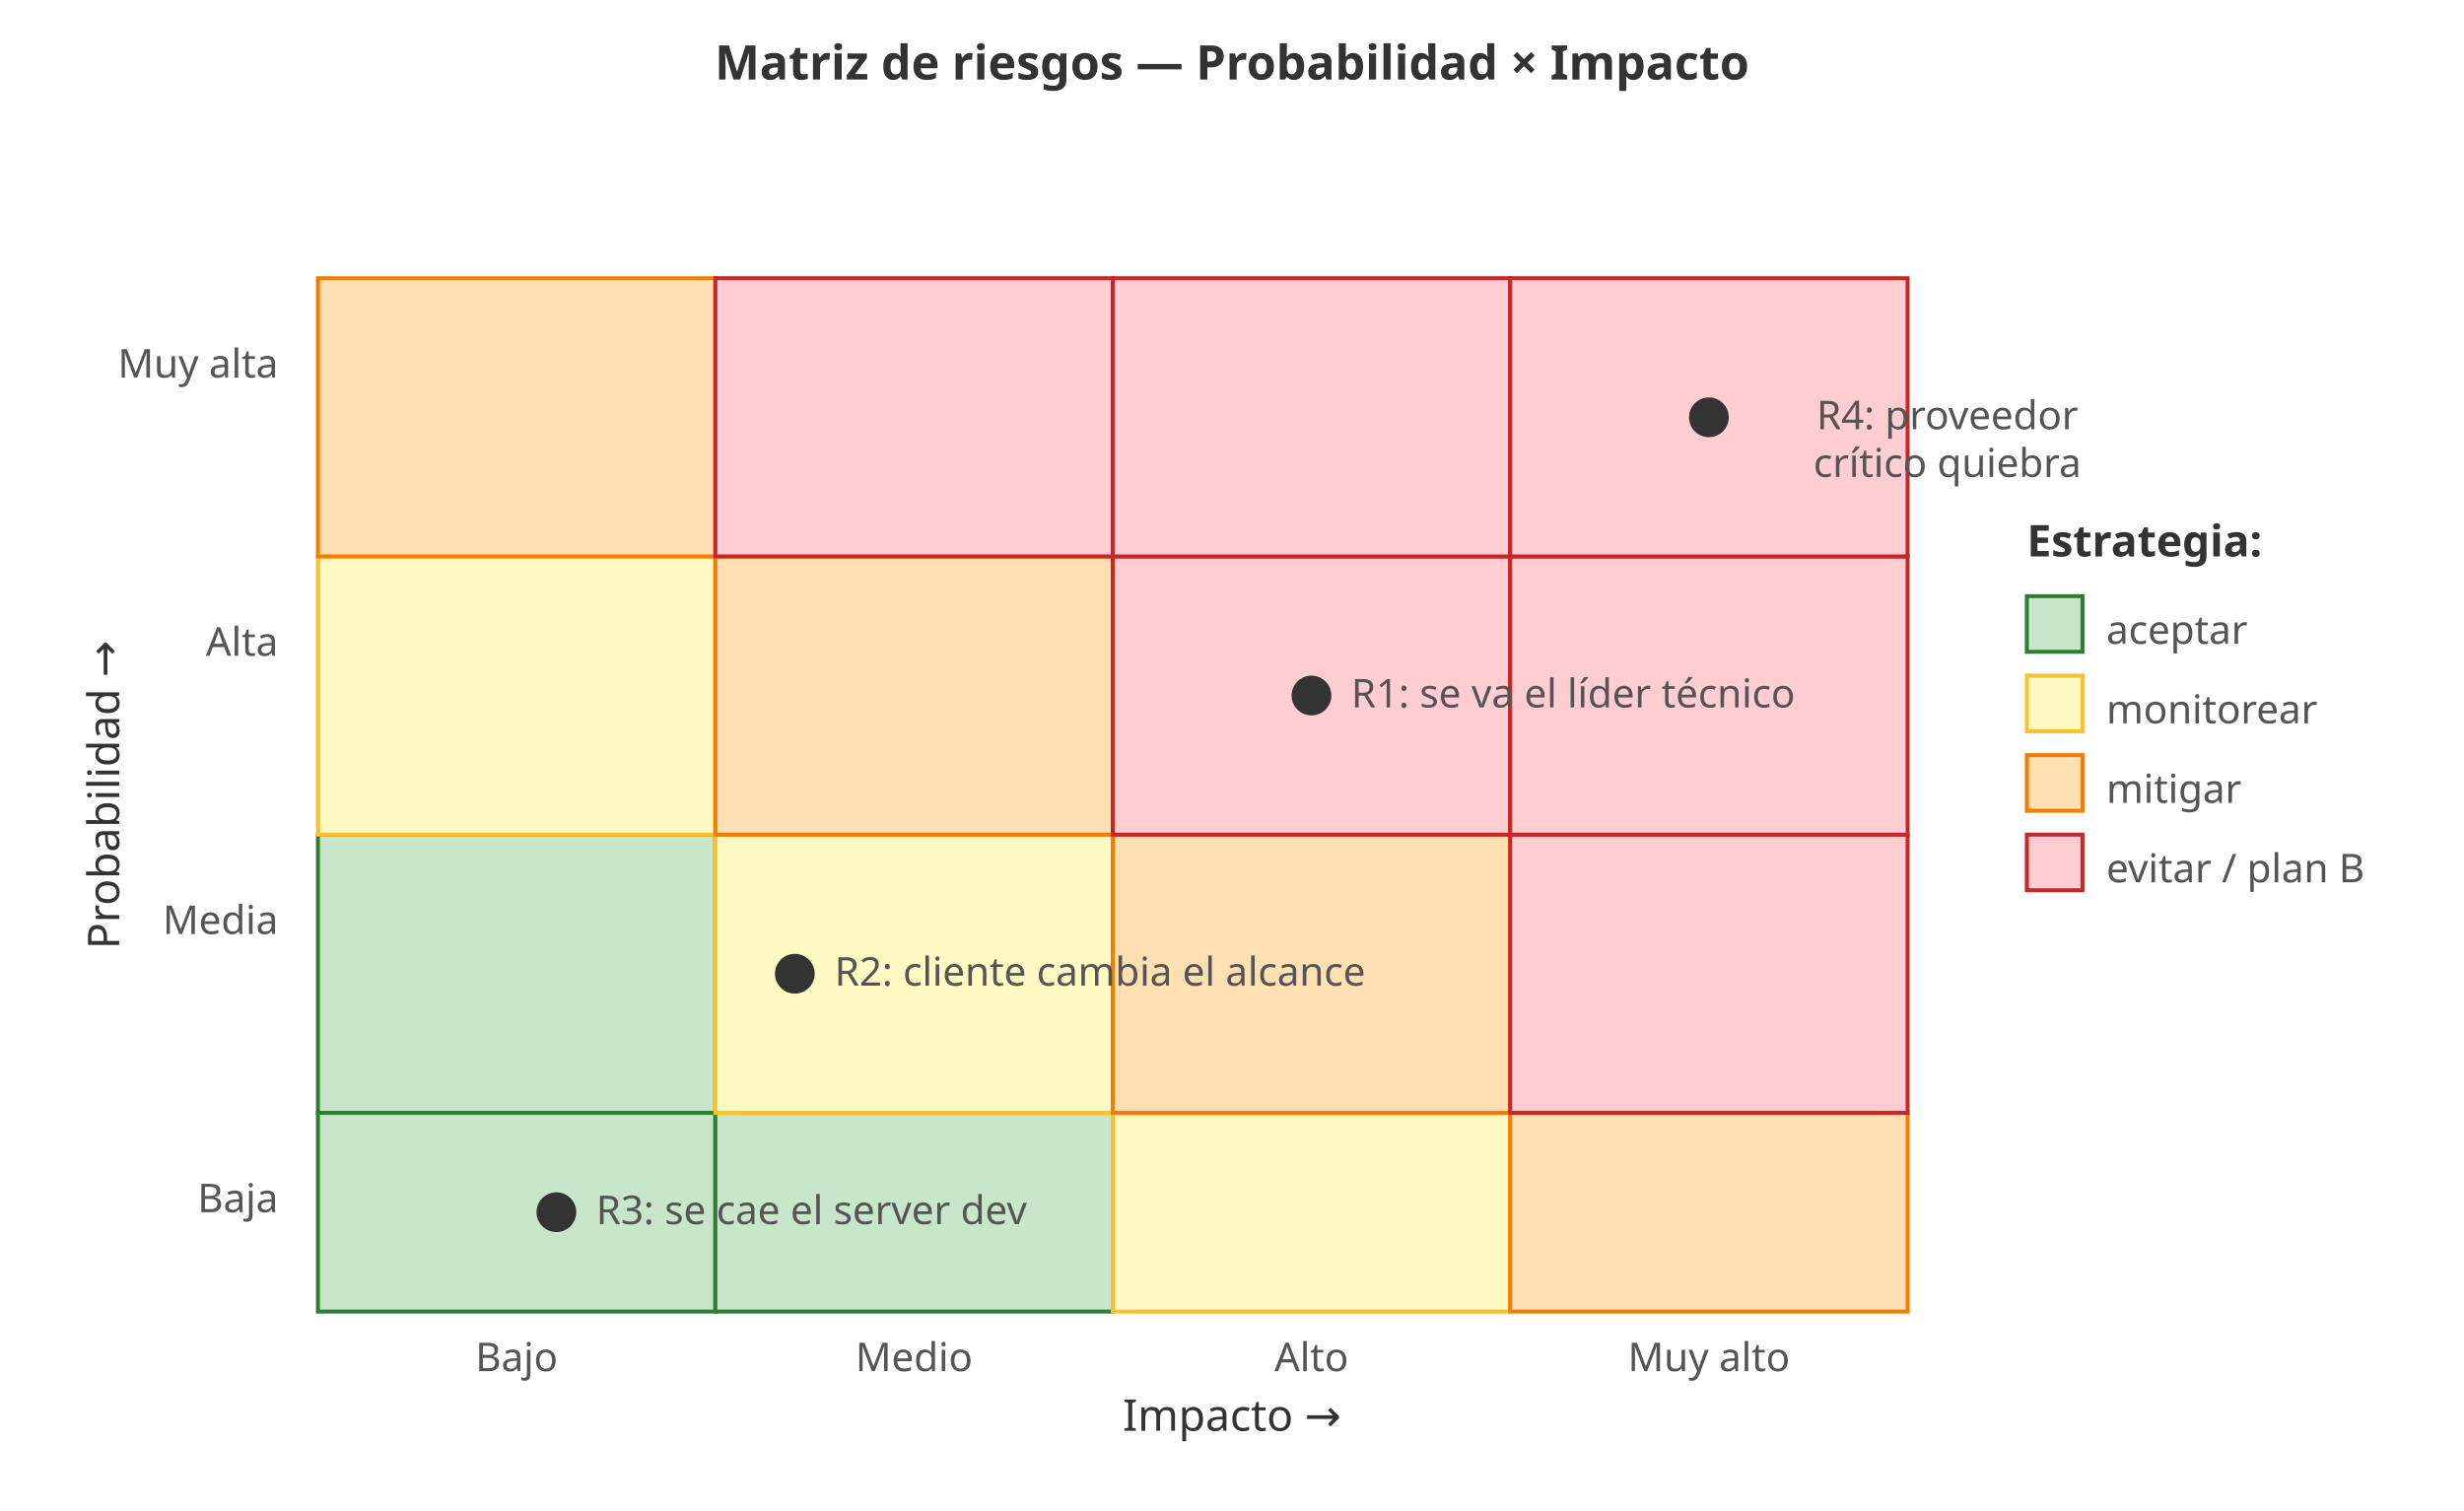
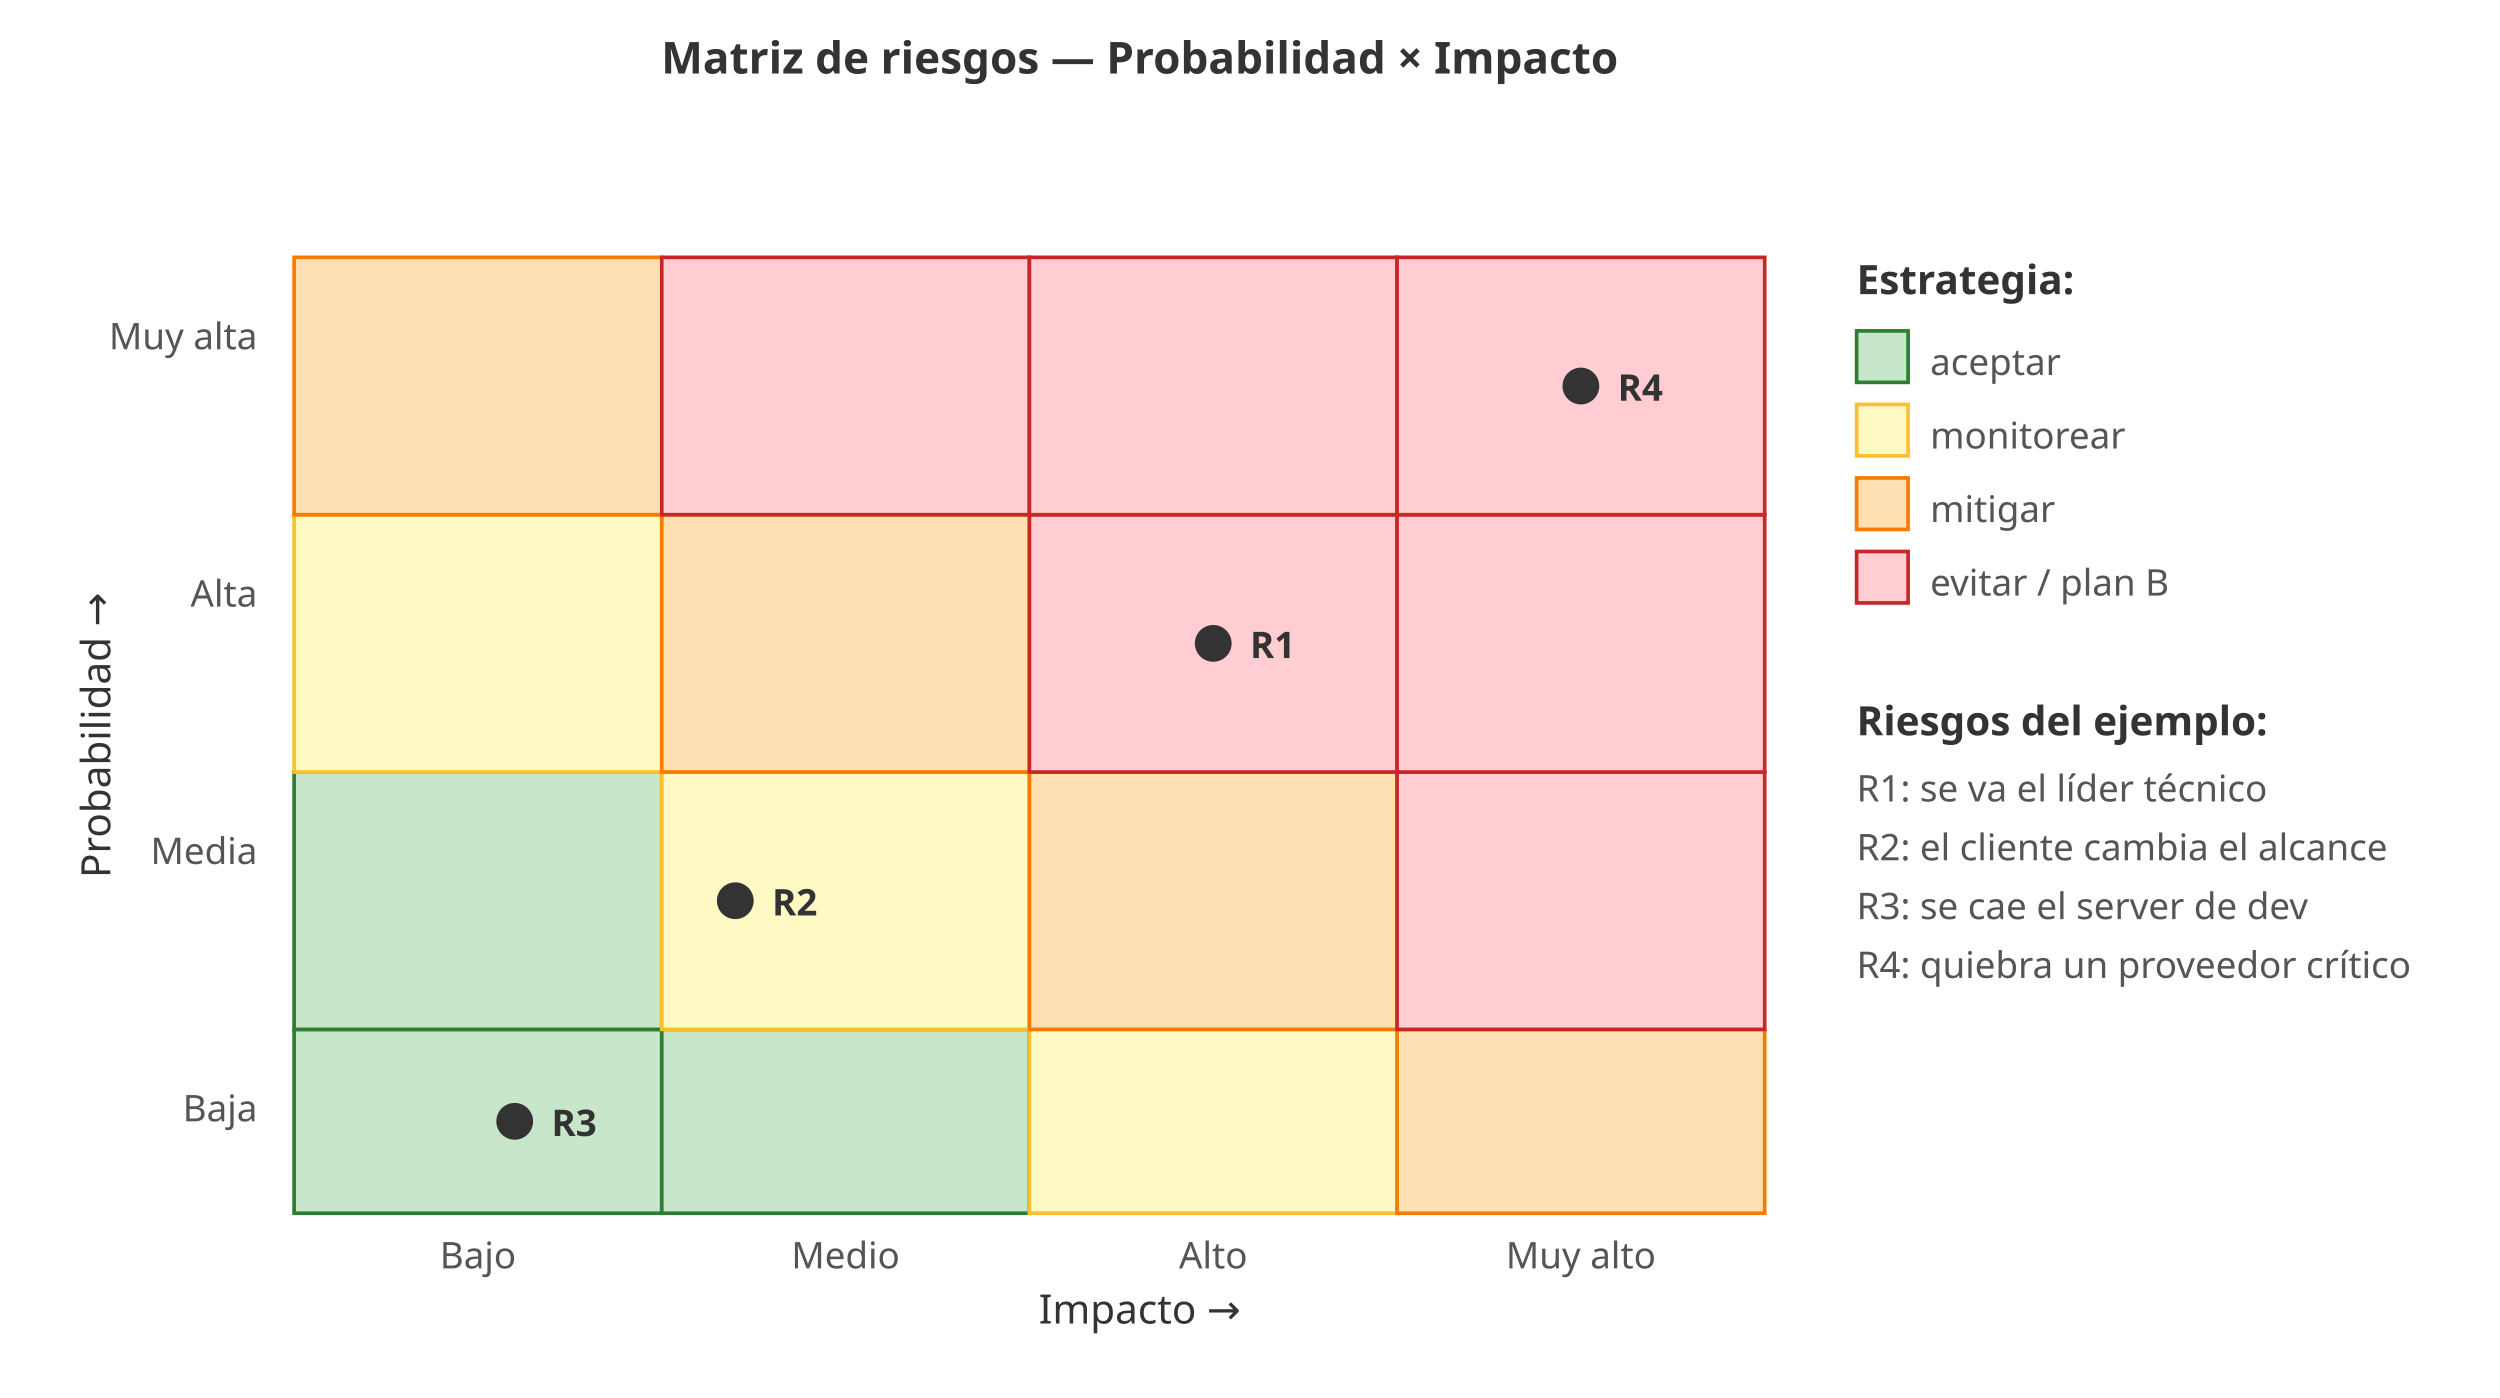
- <svg xmlns="http://www.w3.org/2000/svg" viewBox="0 0 620 380" width="100%" role="img" aria-label="Matriz de riesgos probabilidad x impacto">
+ <svg xmlns="http://www.w3.org/2000/svg" viewBox="0 0 680 380" width="100%" role="img" aria-label="Matriz de riesgos probabilidad x impacto">
  <style>
    .t{font-family:sans-serif;font-size:12px;font-weight:bold;fill:#333}
    .s{font-family:sans-serif;font-size:11px;fill:#333}
    .ss{font-family:sans-serif;font-size:10px;fill:#555}
    .verde{fill:#c8e6c9;stroke:#2e7d32;stroke-width:1}
    .amar{fill:#fff9c4;stroke:#fbc02d;stroke-width:1}
    .naranja{fill:#ffe0b2;stroke:#f57c00;stroke-width:1}
    .rojo{fill:#ffcdd2;stroke:#c62828;stroke-width:1}
    .lbl{font-family:sans-serif;font-size:10px;fill:#333;font-weight:bold}
    .dot{fill:#333}
  </style>
-   <text x="310" y="20" text-anchor="middle" class="t">Matriz de riesgos — Probabilidad × Impacto</text>
-   <text x="310" y="360" text-anchor="middle" class="s">Impacto →</text>
-   <text x="30" y="200" transform="rotate(-90 30 200)" text-anchor="middle" class="s">Probabilidad →</text>
-   <text x="130" y="345" text-anchor="middle" class="ss">Bajo</text>
-   <text x="230" y="345" text-anchor="middle" class="ss">Medio</text>
-   <text x="330" y="345" text-anchor="middle" class="ss">Alto</text>
-   <text x="430" y="345" text-anchor="middle" class="ss">Muy alto</text>
-   <text x="70" y="305" text-anchor="end" class="ss">Baja</text>
-   <text x="70" y="235" text-anchor="end" class="ss">Media</text>
-   <text x="70" y="165" text-anchor="end" class="ss">Alta</text>
-   <text x="70" y="95" text-anchor="end" class="ss">Muy alta</text>
+   <text x="310" y="20" class="t" style="text-anchor:middle">Matriz de riesgos — Probabilidad × Impacto</text>
+   <text x="310" y="360" class="s" style="text-anchor:middle">Impacto →</text>
+   <text x="30" y="200" transform="rotate(-90 30 200)" class="s" style="text-anchor:middle">Probabilidad →</text>
+   <text x="130" y="345" class="ss" style="text-anchor:middle">Bajo</text>
+   <text x="230" y="345" class="ss" style="text-anchor:middle">Medio</text>
+   <text x="330" y="345" class="ss" style="text-anchor:middle">Alto</text>
+   <text x="430" y="345" class="ss" style="text-anchor:middle">Muy alto</text>
+   <text x="70" y="305" class="ss" style="text-anchor:end">Baja</text>
+   <text x="70" y="235" class="ss" style="text-anchor:end">Media</text>
+   <text x="70" y="165" class="ss" style="text-anchor:end">Alta</text>
+   <text x="70" y="95" class="ss" style="text-anchor:end">Muy alta</text>
  <rect class="verde" x="80" y="280" width="100" height="50" />
  <rect class="verde" x="180" y="280" width="100" height="50" />
  <rect class="amar" x="280" y="280" width="100" height="50" />
  <rect class="naranja" x="380" y="280" width="100" height="50" />
  <rect class="verde" x="80" y="210" width="100" height="70" />
  <rect class="amar" x="180" y="210" width="100" height="70" />
  <rect class="naranja" x="280" y="210" width="100" height="70" />
  <rect class="rojo" x="380" y="210" width="100" height="70" />
  <rect class="amar" x="80" y="140" width="100" height="70" />
  <rect class="naranja" x="180" y="140" width="100" height="70" />
  <rect class="rojo" x="280" y="140" width="100" height="70" />
  <rect class="rojo" x="380" y="140" width="100" height="70" />
  <rect class="naranja" x="80" y="70" width="100" height="70" />
  <rect class="rojo" x="180" y="70" width="100" height="70" />
  <rect class="rojo" x="280" y="70" width="100" height="70" />
  <rect class="rojo" x="380" y="70" width="100" height="70" />
  <g>
    <circle class="dot" cx="330" cy="175" r="5" fill="#c62828" />
-     <text x="340" y="178" class="ss">R1: se va el líder técnico</text>
+     <text x="340" y="179" class="lbl">R1</text>
  </g>
  <g>
    <circle class="dot" cx="200" cy="245" r="5" fill="#f57c00" />
-     <text x="210" y="248" class="ss">R2: cliente cambia el alcance</text>
+     <text x="210" y="249" class="lbl">R2</text>
  </g>
  <g>
    <circle class="dot" cx="140" cy="305" r="5" fill="#2e7d32" />
-     <text x="150" y="308" class="ss">R3: se cae el server dev</text>
+     <text x="150" y="309" class="lbl">R3</text>
  </g>
  <g>
    <circle class="dot" cx="430" cy="105" r="5" fill="#c62828" />
-     <text x="490" y="108" class="ss" text-anchor="middle">R4: proveedor</text>
-     <text x="490" y="120" class="ss" text-anchor="middle">crítico quiebra</text>
+     <text x="440" y="109" class="lbl">R4</text>
  </g>
-   <g transform="translate(510,140)">
-     <text x="0" y="0" class="s" font-weight="bold">Estrategia:</text>
+   <g transform="translate(505,80)">
+     <text x="0" y="0" class="s" style="font-weight:bold">Estrategia:</text>
    <rect class="verde" x="0" y="10" width="14" height="14" />
    <text x="20" y="22" class="ss">aceptar</text>
    <rect class="amar" x="0" y="30" width="14" height="14" />
    <text x="20" y="42" class="ss">monitorear</text>
    <rect class="naranja" x="0" y="50" width="14" height="14" />
    <text x="20" y="62" class="ss">mitigar</text>
    <rect class="rojo" x="0" y="70" width="14" height="14" />
    <text x="20" y="82" class="ss">evitar / plan B</text>
+     <text x="0" y="120" class="s" style="font-weight:bold">Riesgos del ejemplo:</text>
+     <text x="0" y="138" class="ss">R1: se va el líder técnico</text>
+     <text x="0" y="154" class="ss">R2: el cliente cambia el alcance</text>
+     <text x="0" y="170" class="ss">R3: se cae el server de dev</text>
+     <text x="0" y="186" class="ss">R4: quiebra un proveedor crítico</text>
  </g>
</svg>
